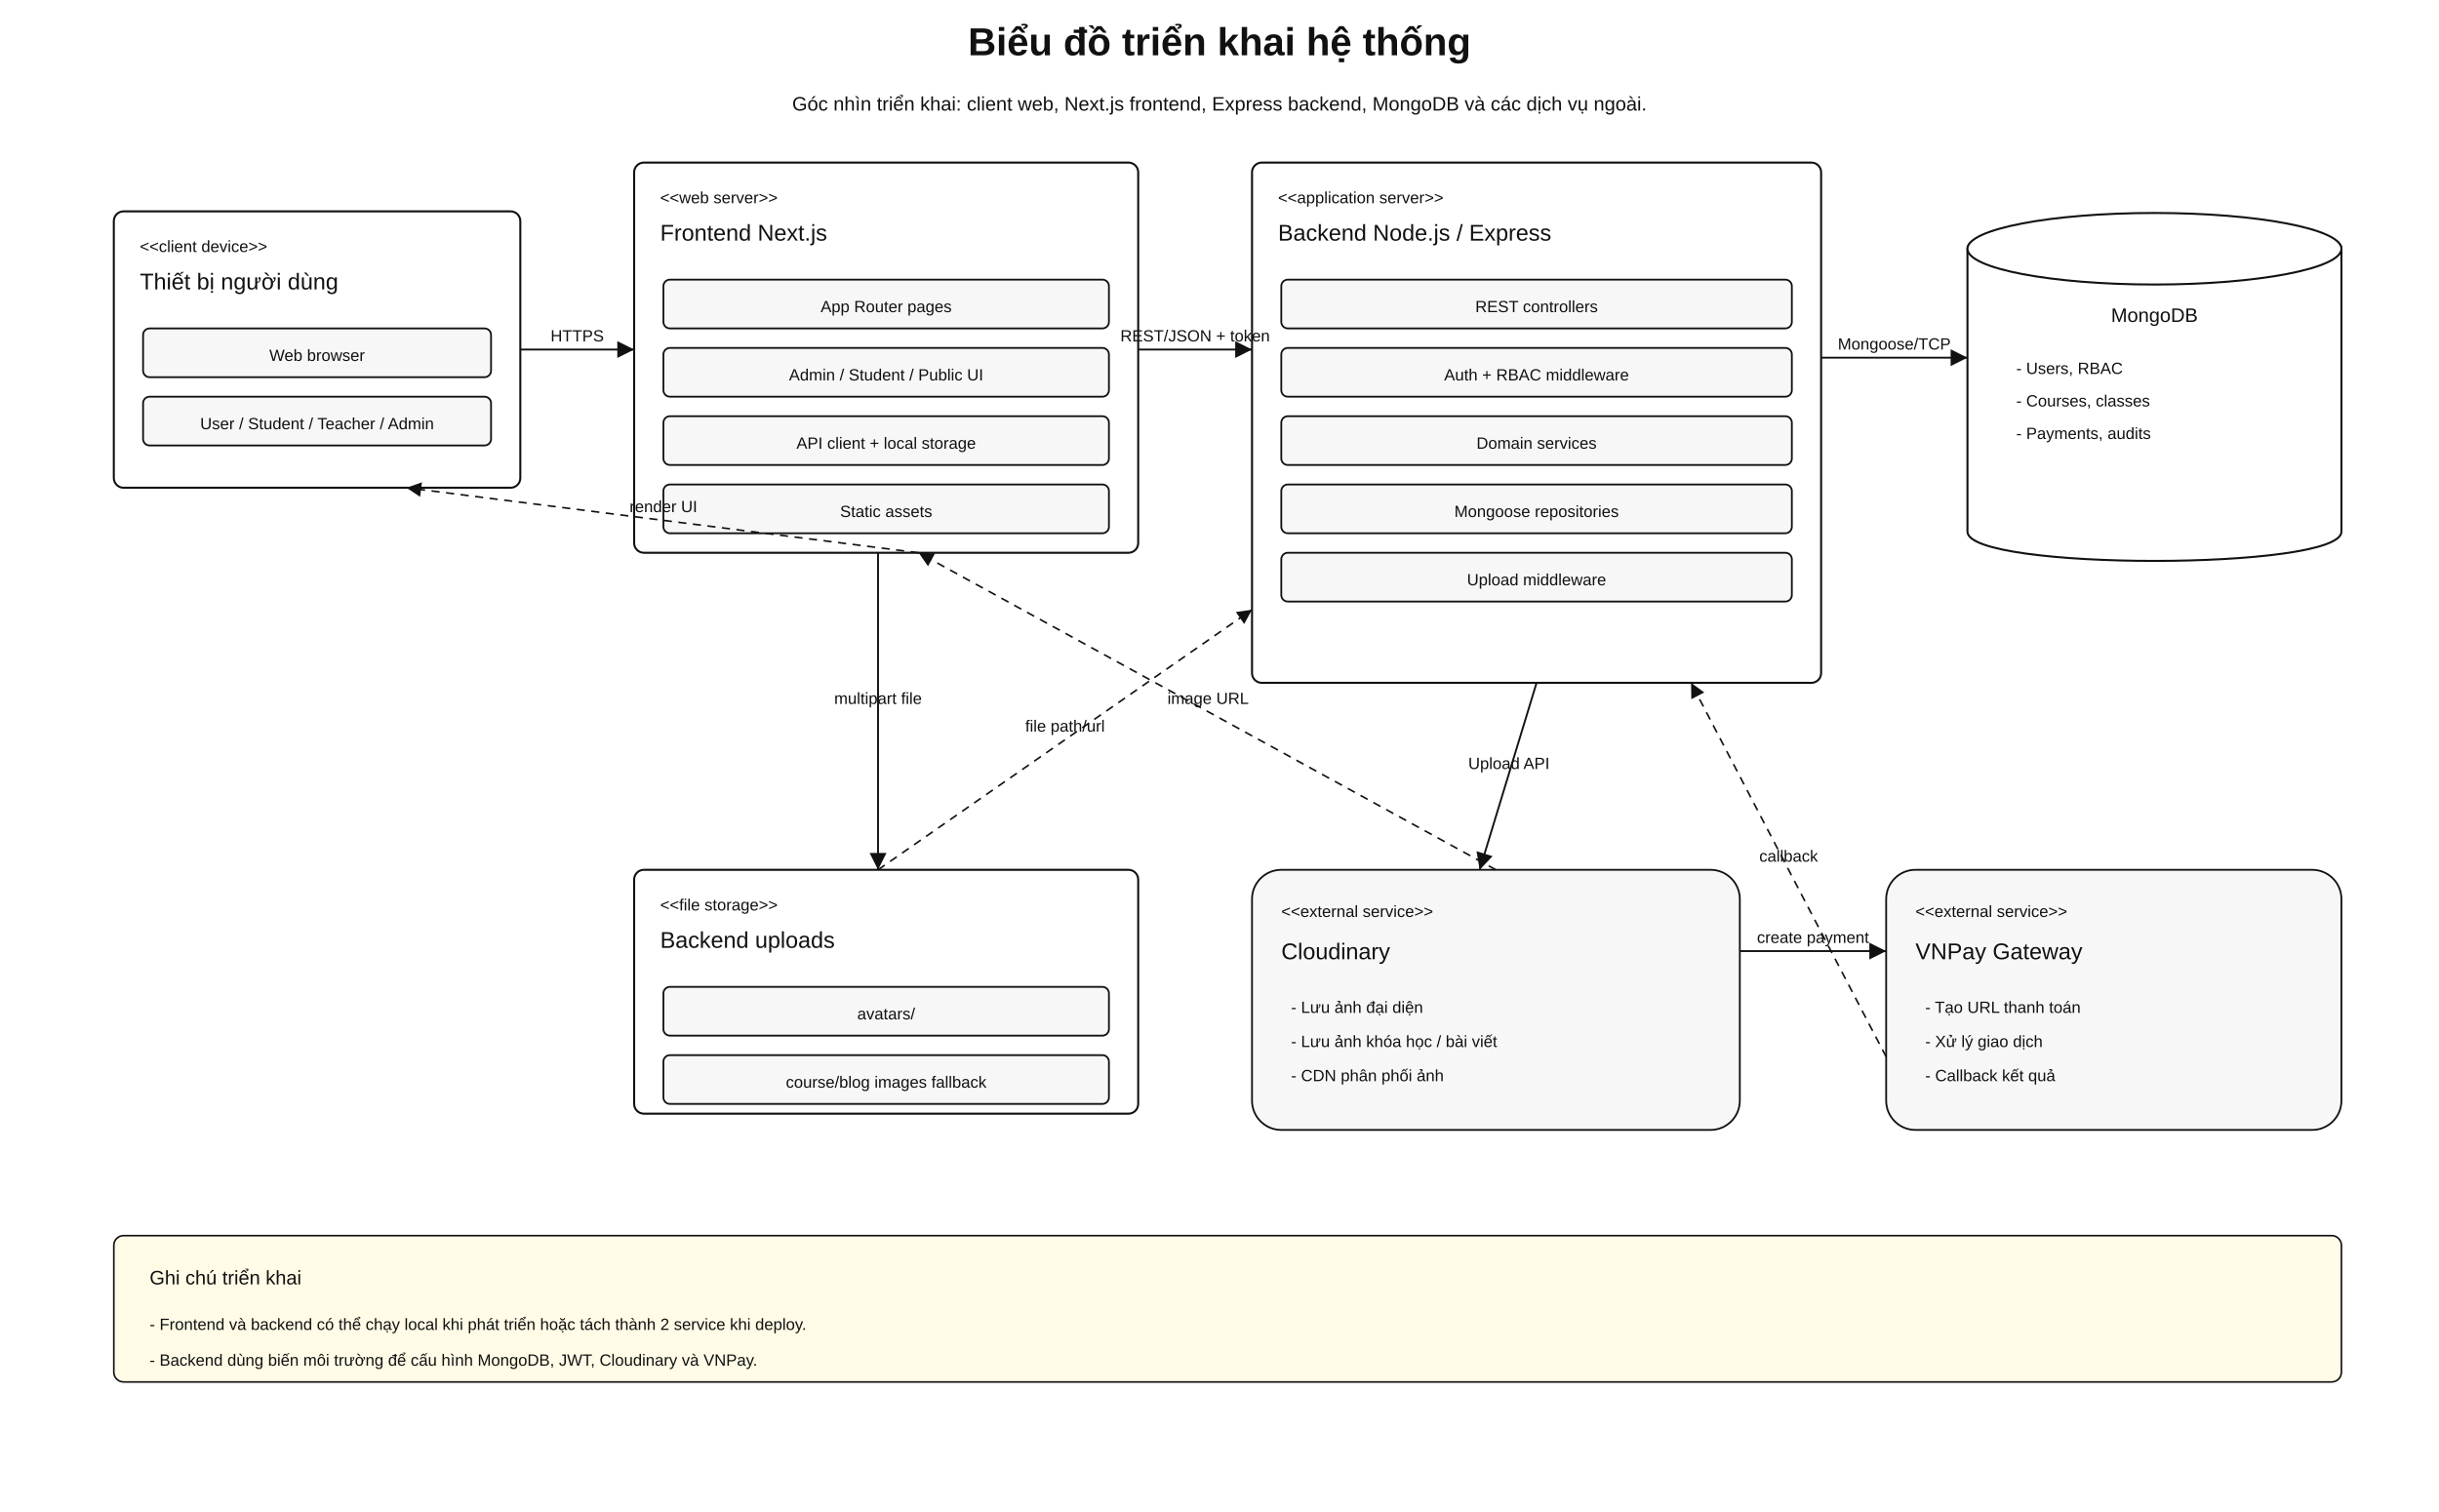
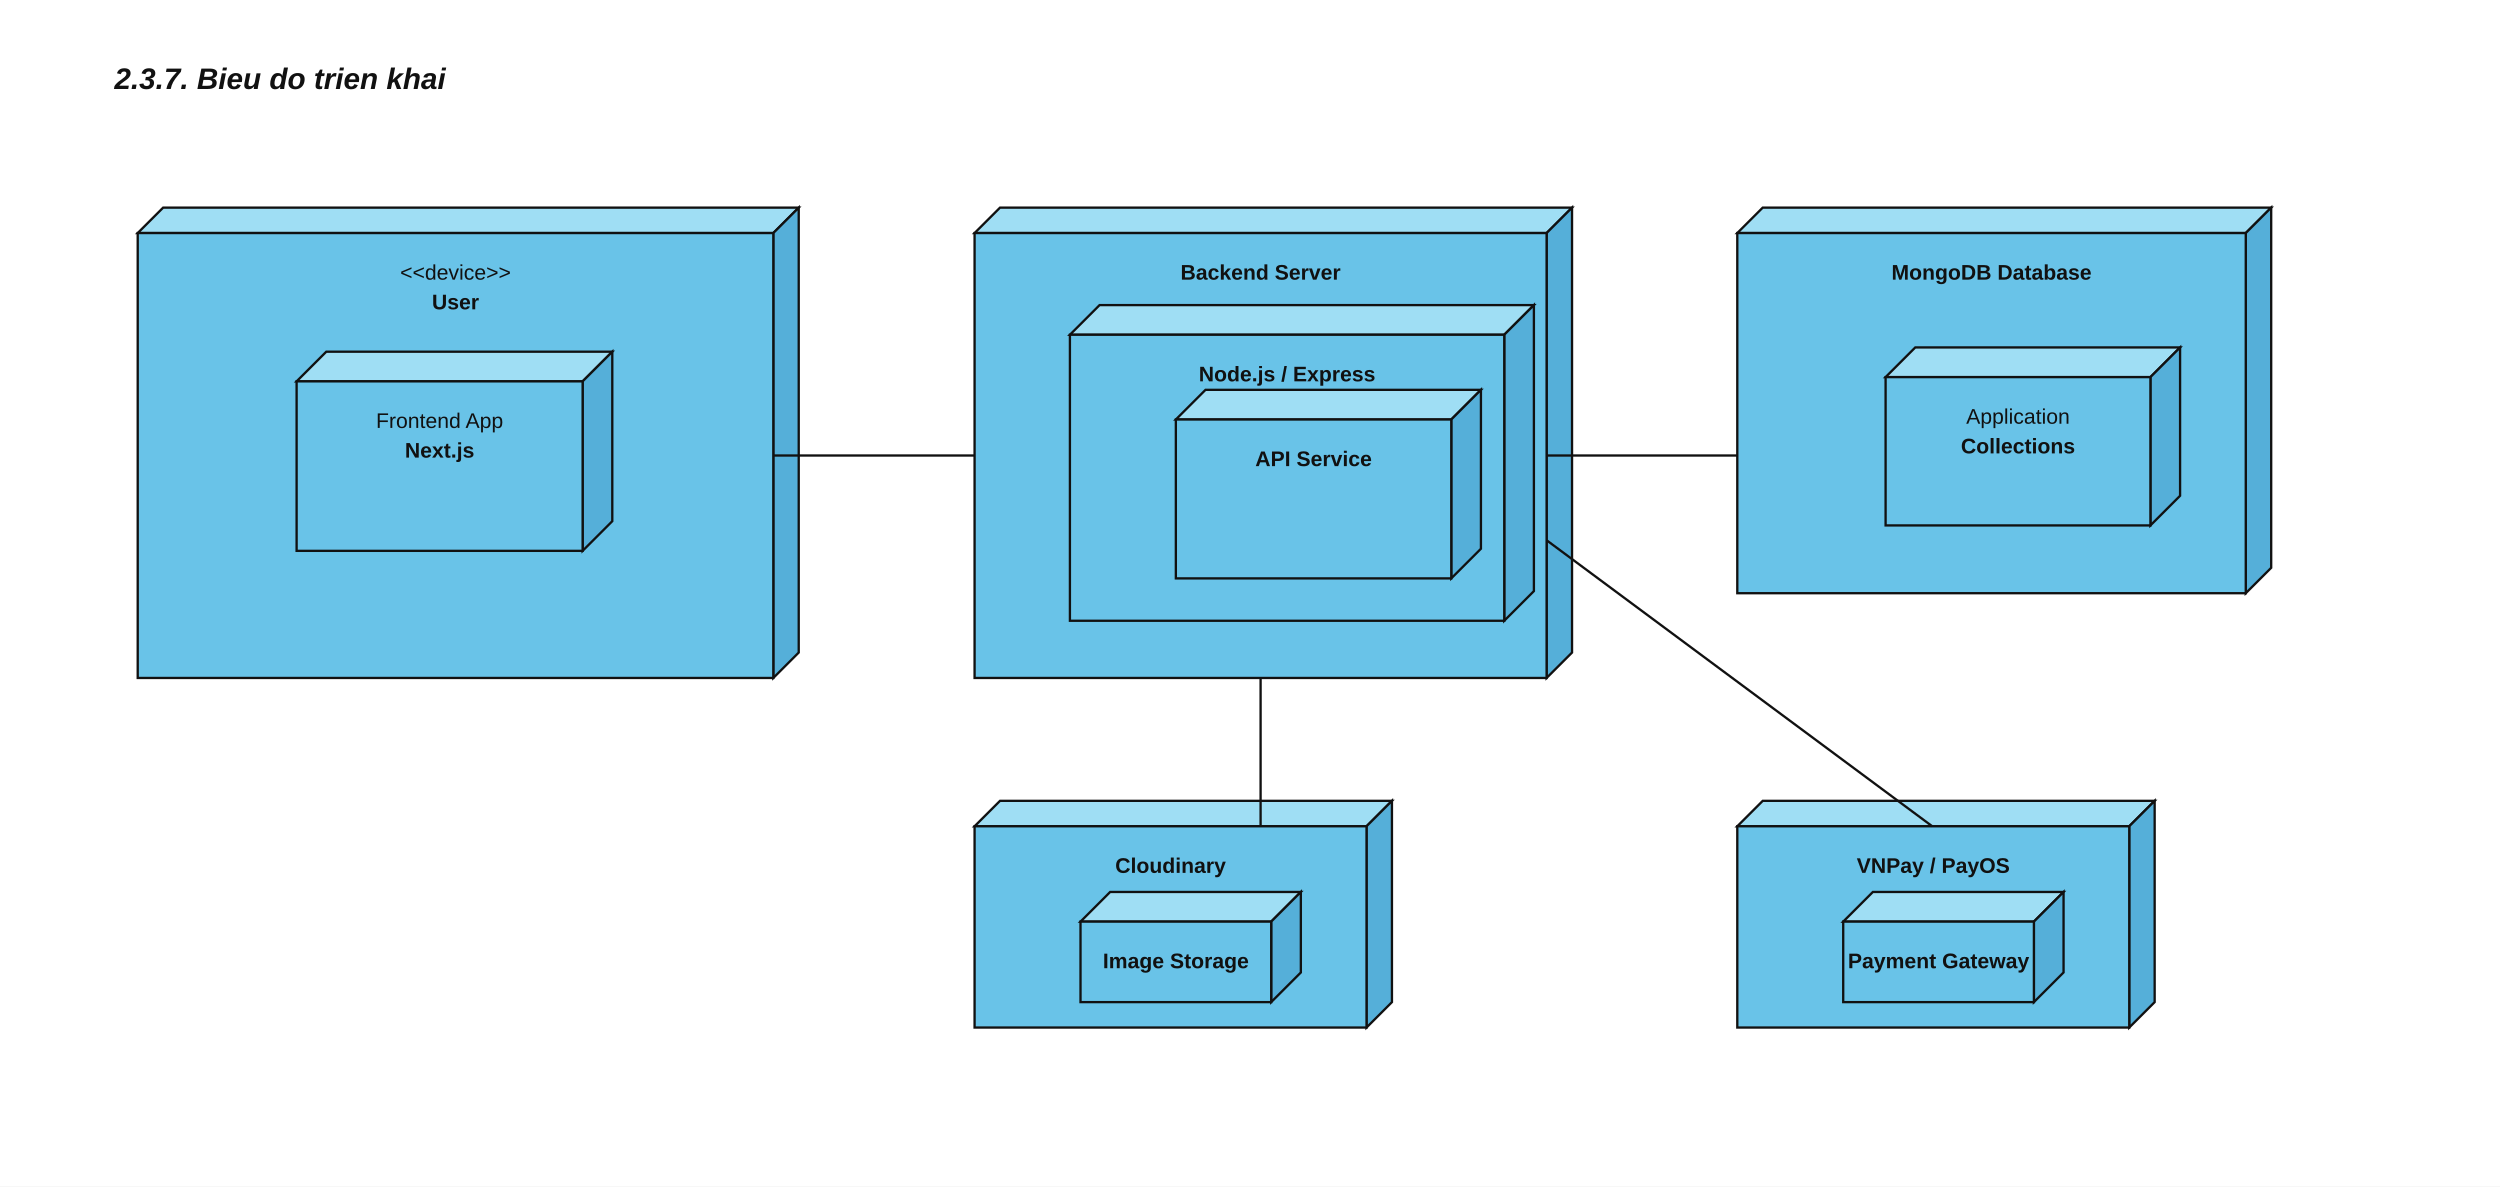
- <svg xmlns="http://www.w3.org/2000/svg" width="1500" height="930" viewBox="0 0 1500 930">
+ <svg xmlns="http://www.w3.org/2000/svg" width="1180" height="560" viewBox="0 0 1180 560">
  <defs>
-     <marker id="arrow" markerWidth="9" markerHeight="9" refX="9" refY="4.5" orient="auto" markerUnits="strokeWidth">
-       <path d="M0,0 L9,4.5 L0,9 Z" fill="#111" />
+     <marker id="arrow" viewBox="0 0 12 10" markerWidth="12" markerHeight="10" refX="12" refY="5" orient="auto" markerUnits="userSpaceOnUse">
+       <path d="M0 0 L12 5 L0 10 Z" fill="#111" />
    </marker>
    <style>
      text { font-family: "Segoe UI", Arial, sans-serif; fill: #111; }
      .title { font-size: 24px; font-weight: 700; }
      .label { font-size: 14px; }
      .small { font-size: 12px; }
      .tiny { font-size: 10px; }
      .boundary { fill: #fff; stroke: #111; stroke-width: 1.5; }
      .usecase { fill: #fff; stroke: #111; stroke-width: 1.3; }
      .actor { stroke: #111; stroke-width: 1.25; fill: none; }
      .line { stroke: #111; stroke-width: 1.15; fill: none; marker-end: url(#arrow); }
      .dashed { stroke: #111; stroke-width: 1; stroke-dasharray: 5 4; fill: none; marker-end: url(#arrow); }
      .box { fill: #fff; stroke: #111; stroke-width: 1.25; }
      .soft { fill: #f7f7f7; stroke: #111; stroke-width: 1.1; }
      .decision { fill: #fff; stroke: #111; stroke-width: 1.25; }
      .class { fill: #fff; stroke: #111; stroke-width: 1.2; }
      .classHead { fill: #efefef; stroke: #111; stroke-width: 1.2; }
      .relation { stroke: #111; stroke-width: 1; fill: none; }
      .participant { fill: #fff; stroke: #111; stroke-width: 1.2; }
      .lifeline { stroke: #888; stroke-width: 1; stroke-dasharray: 6 5; }
      .note { fill: #fffbe6; stroke: #111; stroke-width: 1; }
    </style>
  </defs>
  <rect width="100%" height="100%" fill="#fff" />
-   <text x="750" y="34" text-anchor="middle" class="title">Biểu đồ triển khai hệ thống</text>
-   <text x="750" y="68" text-anchor="middle" class="small">Góc nhìn triển khai: client web, Next.js frontend, Express backend, MongoDB và các dịch vụ ngoài.</text>
-   <rect class="box" x="70" y="130" width="250" height="170" rx="6" />
-   <text x="86" y="155" class="tiny">&lt;&lt;client device&gt;&gt;</text>
-   <text x="86" y="178" class="label">Thiết bị người dùng</text>
-   <rect class="soft" x="88" y="202" width="214" height="30" rx="4" />
-   <text x="195" y="222" text-anchor="middle" class="tiny">
-     <tspan x="195" y="222">Web browser</tspan>
-   </text>
-   <rect class="soft" x="88" y="244" width="214" height="30" rx="4" />
-   <text x="195" y="264" text-anchor="middle" class="tiny">
-     <tspan x="195" y="264">User / Student / Teacher / Admin</tspan>
-   </text>
-   <rect class="box" x="390" y="100" width="310" height="240" rx="6" />
-   <text x="406" y="125" class="tiny">&lt;&lt;web server&gt;&gt;</text>
-   <text x="406" y="148" class="label">Frontend Next.js</text>
-   <rect class="soft" x="408" y="172" width="274" height="30" rx="4" />
-   <text x="545" y="192" text-anchor="middle" class="tiny">
-     <tspan x="545" y="192">App Router pages</tspan>
-   </text>
-   <rect class="soft" x="408" y="214" width="274" height="30" rx="4" />
-   <text x="545" y="234" text-anchor="middle" class="tiny">
-     <tspan x="545" y="234">Admin / Student / Public UI</tspan>
-   </text>
-   <rect class="soft" x="408" y="256" width="274" height="30" rx="4" />
-   <text x="545" y="276" text-anchor="middle" class="tiny">
-     <tspan x="545" y="276">API client + local storage</tspan>
-   </text>
-   <rect class="soft" x="408" y="298" width="274" height="30" rx="4" />
-   <text x="545" y="318" text-anchor="middle" class="tiny">
-     <tspan x="545" y="318">Static assets</tspan>
-   </text>
-   <rect class="box" x="770" y="100" width="350" height="320" rx="6" />
-   <text x="786" y="125" class="tiny">&lt;&lt;application server&gt;&gt;</text>
-   <text x="786" y="148" class="label">Backend Node.js / Express</text>
-   <rect class="soft" x="788" y="172" width="314" height="30" rx="4" />
-   <text x="945" y="192" text-anchor="middle" class="tiny">
-     <tspan x="945" y="192">REST controllers</tspan>
-   </text>
-   <rect class="soft" x="788" y="214" width="314" height="30" rx="4" />
-   <text x="945" y="234" text-anchor="middle" class="tiny">
-     <tspan x="945" y="234">Auth + RBAC middleware</tspan>
-   </text>
-   <rect class="soft" x="788" y="256" width="314" height="30" rx="4" />
-   <text x="945" y="276" text-anchor="middle" class="tiny">
-     <tspan x="945" y="276">Domain services</tspan>
-   </text>
-   <rect class="soft" x="788" y="298" width="314" height="30" rx="4" />
-   <text x="945" y="318" text-anchor="middle" class="tiny">
-     <tspan x="945" y="318">Mongoose repositories</tspan>
-   </text>
-   <rect class="soft" x="788" y="340" width="314" height="30" rx="4" />
-   <text x="945" y="360" text-anchor="middle" class="tiny">
-     <tspan x="945" y="360">Upload middleware</tspan>
-   </text>
-   <path class="box" d="M1210 153 C1210 129, 1440 129, 1440 153 L1440 327 C1440 351, 1210 351, 1210 327 Z" />
-   <ellipse class="box" cx="1325" cy="153" rx="115" ry="22" />
-   <text x="1325" y="198" text-anchor="middle" class="small">
-     <tspan x="1325" y="198">MongoDB</tspan>
-   </text>
-   <text x="1240" y="230" class="tiny">- Users, RBAC</text>
-   <text x="1240" y="250" class="tiny">- Courses, classes</text>
-   <text x="1240" y="270" class="tiny">- Payments, audits</text>
-   <rect class="box" x="390" y="535" width="310" height="150" rx="6" />
-   <text x="406" y="560" class="tiny">&lt;&lt;file storage&gt;&gt;</text>
-   <text x="406" y="583" class="label">Backend uploads</text>
-   <rect class="soft" x="408" y="607" width="274" height="30" rx="4" />
-   <text x="545" y="627" text-anchor="middle" class="tiny">
-     <tspan x="545" y="627">avatars/</tspan>
-   </text>
-   <rect class="soft" x="408" y="649" width="274" height="30" rx="4" />
-   <text x="545" y="669" text-anchor="middle" class="tiny">
-     <tspan x="545" y="669">course/blog images fallback</tspan>
-   </text>
-   <rect class="soft" x="770" y="535" width="300" height="160" rx="18" />
-   <text x="788" y="564" class="tiny">&lt;&lt;external service&gt;&gt;</text>
-   <text x="788" y="590" class="label">Cloudinary</text>
-   <text x="794" y="623" class="tiny">- Lưu ảnh đại diện</text>
-   <text x="794" y="644" class="tiny">- Lưu ảnh khóa học / bài viết</text>
-   <text x="794" y="665" class="tiny">- CDN phân phối ảnh</text>
-   <rect class="soft" x="1160" y="535" width="280" height="160" rx="18" />
-   <text x="1178" y="564" class="tiny">&lt;&lt;external service&gt;&gt;</text>
-   <text x="1178" y="590" class="label">VNPay Gateway</text>
-   <text x="1184" y="623" class="tiny">- Tạo URL thanh toán</text>
-   <text x="1184" y="644" class="tiny">- Xử lý giao dịch</text>
-   <text x="1184" y="665" class="tiny">- Callback kết quả</text>
-   <path class="line" d="M320 215 L390 215" />
-   <text x="355" y="210" text-anchor="middle" class="tiny">HTTPS</text>
-   <path class="line" d="M700 215 L770 215" />
-   <text x="735" y="210" text-anchor="middle" class="tiny">REST/JSON + token</text>
-   <path class="line" d="M1120 220 L1210 220" />
-   <text x="1165" y="215" text-anchor="middle" class="tiny">Mongoose/TCP</text>
-   <path class="line" d="M945 420 L910 535" />
-   <text x="928" y="473" text-anchor="middle" class="tiny">Upload API</text>
-   <path class="line" d="M540 340 L540 535" />
-   <text x="540" y="433" text-anchor="middle" class="tiny">multipart file</text>
-   <path class="dashed" d="M540 535 L770 375" />
-   <text x="655" y="450" text-anchor="middle" class="tiny">file path/url</text>
-   <path class="line" d="M1070 585 L1160 585" />
-   <text x="1115" y="580" text-anchor="middle" class="tiny">create payment</text>
-   <path class="dashed" d="M1160 650 L1040 420" />
-   <text x="1100" y="530" text-anchor="middle" class="tiny">callback</text>
-   <path class="dashed" d="M920 535 L565 340" />
-   <text x="743" y="433" text-anchor="middle" class="tiny">image URL</text>
-   <path class="dashed" d="M565 340 L250 300" />
-   <text x="408" y="315" text-anchor="middle" class="tiny">render UI</text>
-   <rect class="note" x="70" y="760" width="1370" height="90" rx="6" />
-   <text x="92" y="790" class="small">Ghi chú triển khai</text>
-   <text x="92" y="818" class="tiny">- Frontend và backend có thể chạy local khi phát triển hoặc tách thành 2 service khi deploy.</text>
-   <text x="92" y="840" class="tiny">- Backend dùng biến môi trường để cấu hình MongoDB, JWT, Cloudinary và VNPay.</text>
+   <text x="54" y="42" class="label" font-weight="700" font-style="italic">2.3.7. Bieu do trien khai</text>
+   <polygon points="65,110 77,98 377,98 365,110" fill="#9fdef4" stroke="#111" stroke-width="1.1" />
+   <polygon points="365,110 377,98 377,308 365,320" fill="#55afd9" stroke="#111" stroke-width="1.1" />
+   <rect x="65" y="110" width="300" height="210" fill="#69c3e8" stroke="#111" stroke-width="1.1" />
+   <text x="215" y="132" text-anchor="middle" class="tiny" font-weight="400">&lt;&lt;device&gt;&gt;</text>
+   <text x="215" y="146" text-anchor="middle" class="tiny" font-weight="700">User</text>
+   <polygon points="140,180 154,166 289,166 275,180" fill="#9fdef4" stroke="#111" stroke-width="1.1" />
+   <polygon points="275,180 289,166 289,246 275,260" fill="#55afd9" stroke="#111" stroke-width="1.1" />
+   <rect x="140" y="180" width="135" height="80" fill="#69c3e8" stroke="#111" stroke-width="1.1" />
+   <text x="207.5" y="202" text-anchor="middle" class="tiny" font-weight="400">Frontend App</text>
+   <text x="207.5" y="216" text-anchor="middle" class="tiny" font-weight="700">Next.js</text>
+   <polygon points="460,110 472,98 742,98 730,110" fill="#9fdef4" stroke="#111" stroke-width="1.1" />
+   <polygon points="730,110 742,98 742,308 730,320" fill="#55afd9" stroke="#111" stroke-width="1.1" />
+   <rect x="460" y="110" width="270" height="210" fill="#69c3e8" stroke="#111" stroke-width="1.1" />
+   <text x="595" y="132" text-anchor="middle" class="tiny" font-weight="700">Backend Server</text>
+   <polygon points="505,158 519,144 724,144 710,158" fill="#9fdef4" stroke="#111" stroke-width="1.1" />
+   <polygon points="710,158 724,144 724,279 710,293" fill="#55afd9" stroke="#111" stroke-width="1.1" />
+   <rect x="505" y="158" width="205" height="135" fill="#69c3e8" stroke="#111" stroke-width="1.1" />
+   <text x="607.5" y="180" text-anchor="middle" class="tiny" font-weight="700">Node.js / Express</text>
+   <polygon points="555,198 569,184 699,184 685,198" fill="#9fdef4" stroke="#111" stroke-width="1.1" />
+   <polygon points="685,198 699,184 699,259 685,273" fill="#55afd9" stroke="#111" stroke-width="1.1" />
+   <rect x="555" y="198" width="130" height="75" fill="#69c3e8" stroke="#111" stroke-width="1.1" />
+   <text x="620" y="220" text-anchor="middle" class="tiny" font-weight="700">API Service</text>
+   <polygon points="820,110 832,98 1072,98 1060,110" fill="#9fdef4" stroke="#111" stroke-width="1.1" />
+   <polygon points="1060,110 1072,98 1072,268 1060,280" fill="#55afd9" stroke="#111" stroke-width="1.1" />
+   <rect x="820" y="110" width="240" height="170" fill="#69c3e8" stroke="#111" stroke-width="1.1" />
+   <text x="940" y="132" text-anchor="middle" class="tiny" font-weight="700">MongoDB Database</text>
+   <polygon points="890,178 904,164 1029,164 1015,178" fill="#9fdef4" stroke="#111" stroke-width="1.1" />
+   <polygon points="1015,178 1029,164 1029,234 1015,248" fill="#55afd9" stroke="#111" stroke-width="1.1" />
+   <rect x="890" y="178" width="125" height="70" fill="#69c3e8" stroke="#111" stroke-width="1.1" />
+   <text x="952.5" y="200" text-anchor="middle" class="tiny" font-weight="400">Application</text>
+   <text x="952.5" y="214" text-anchor="middle" class="tiny" font-weight="700">Collections</text>
+   <polygon points="460,390 472,378 657,378 645,390" fill="#9fdef4" stroke="#111" stroke-width="1.1" />
+   <polygon points="645,390 657,378 657,473 645,485" fill="#55afd9" stroke="#111" stroke-width="1.1" />
+   <rect x="460" y="390" width="185" height="95" fill="#69c3e8" stroke="#111" stroke-width="1.1" />
+   <text x="552.5" y="412" text-anchor="middle" class="tiny" font-weight="700">Cloudinary</text>
+   <polygon points="510,435 524,421 614,421 600,435" fill="#9fdef4" stroke="#111" stroke-width="1.1" />
+   <polygon points="600,435 614,421 614,459 600,473" fill="#55afd9" stroke="#111" stroke-width="1.1" />
+   <rect x="510" y="435" width="90" height="38" fill="#69c3e8" stroke="#111" stroke-width="1.1" />
+   <text x="555" y="457" text-anchor="middle" class="tiny" font-weight="700">Image Storage</text>
+   <polygon points="820,390 832,378 1017,378 1005,390" fill="#9fdef4" stroke="#111" stroke-width="1.1" />
+   <polygon points="1005,390 1017,378 1017,473 1005,485" fill="#55afd9" stroke="#111" stroke-width="1.1" />
+   <rect x="820" y="390" width="185" height="95" fill="#69c3e8" stroke="#111" stroke-width="1.1" />
+   <text x="912.5" y="412" text-anchor="middle" class="tiny" font-weight="700">VNPay / PayOS</text>
+   <polygon points="870,435 884,421 974,421 960,435" fill="#9fdef4" stroke="#111" stroke-width="1.1" />
+   <polygon points="960,435 974,421 974,459 960,473" fill="#55afd9" stroke="#111" stroke-width="1.1" />
+   <rect x="870" y="435" width="90" height="38" fill="#69c3e8" stroke="#111" stroke-width="1.1" />
+   <text x="915" y="457" text-anchor="middle" class="tiny" font-weight="700">Payment Gateway</text>
+   <path d="M365 215 H460" stroke="#111" stroke-width="1.1" fill="none" />
+   <path d="M730 215 H820" stroke="#111" stroke-width="1.1" fill="none" />
+   <path d="M595 320 V390" stroke="#111" stroke-width="1.1" fill="none" />
+   <path d="M730 255 L912 390" stroke="#111" stroke-width="1.1" fill="none" />
</svg>
